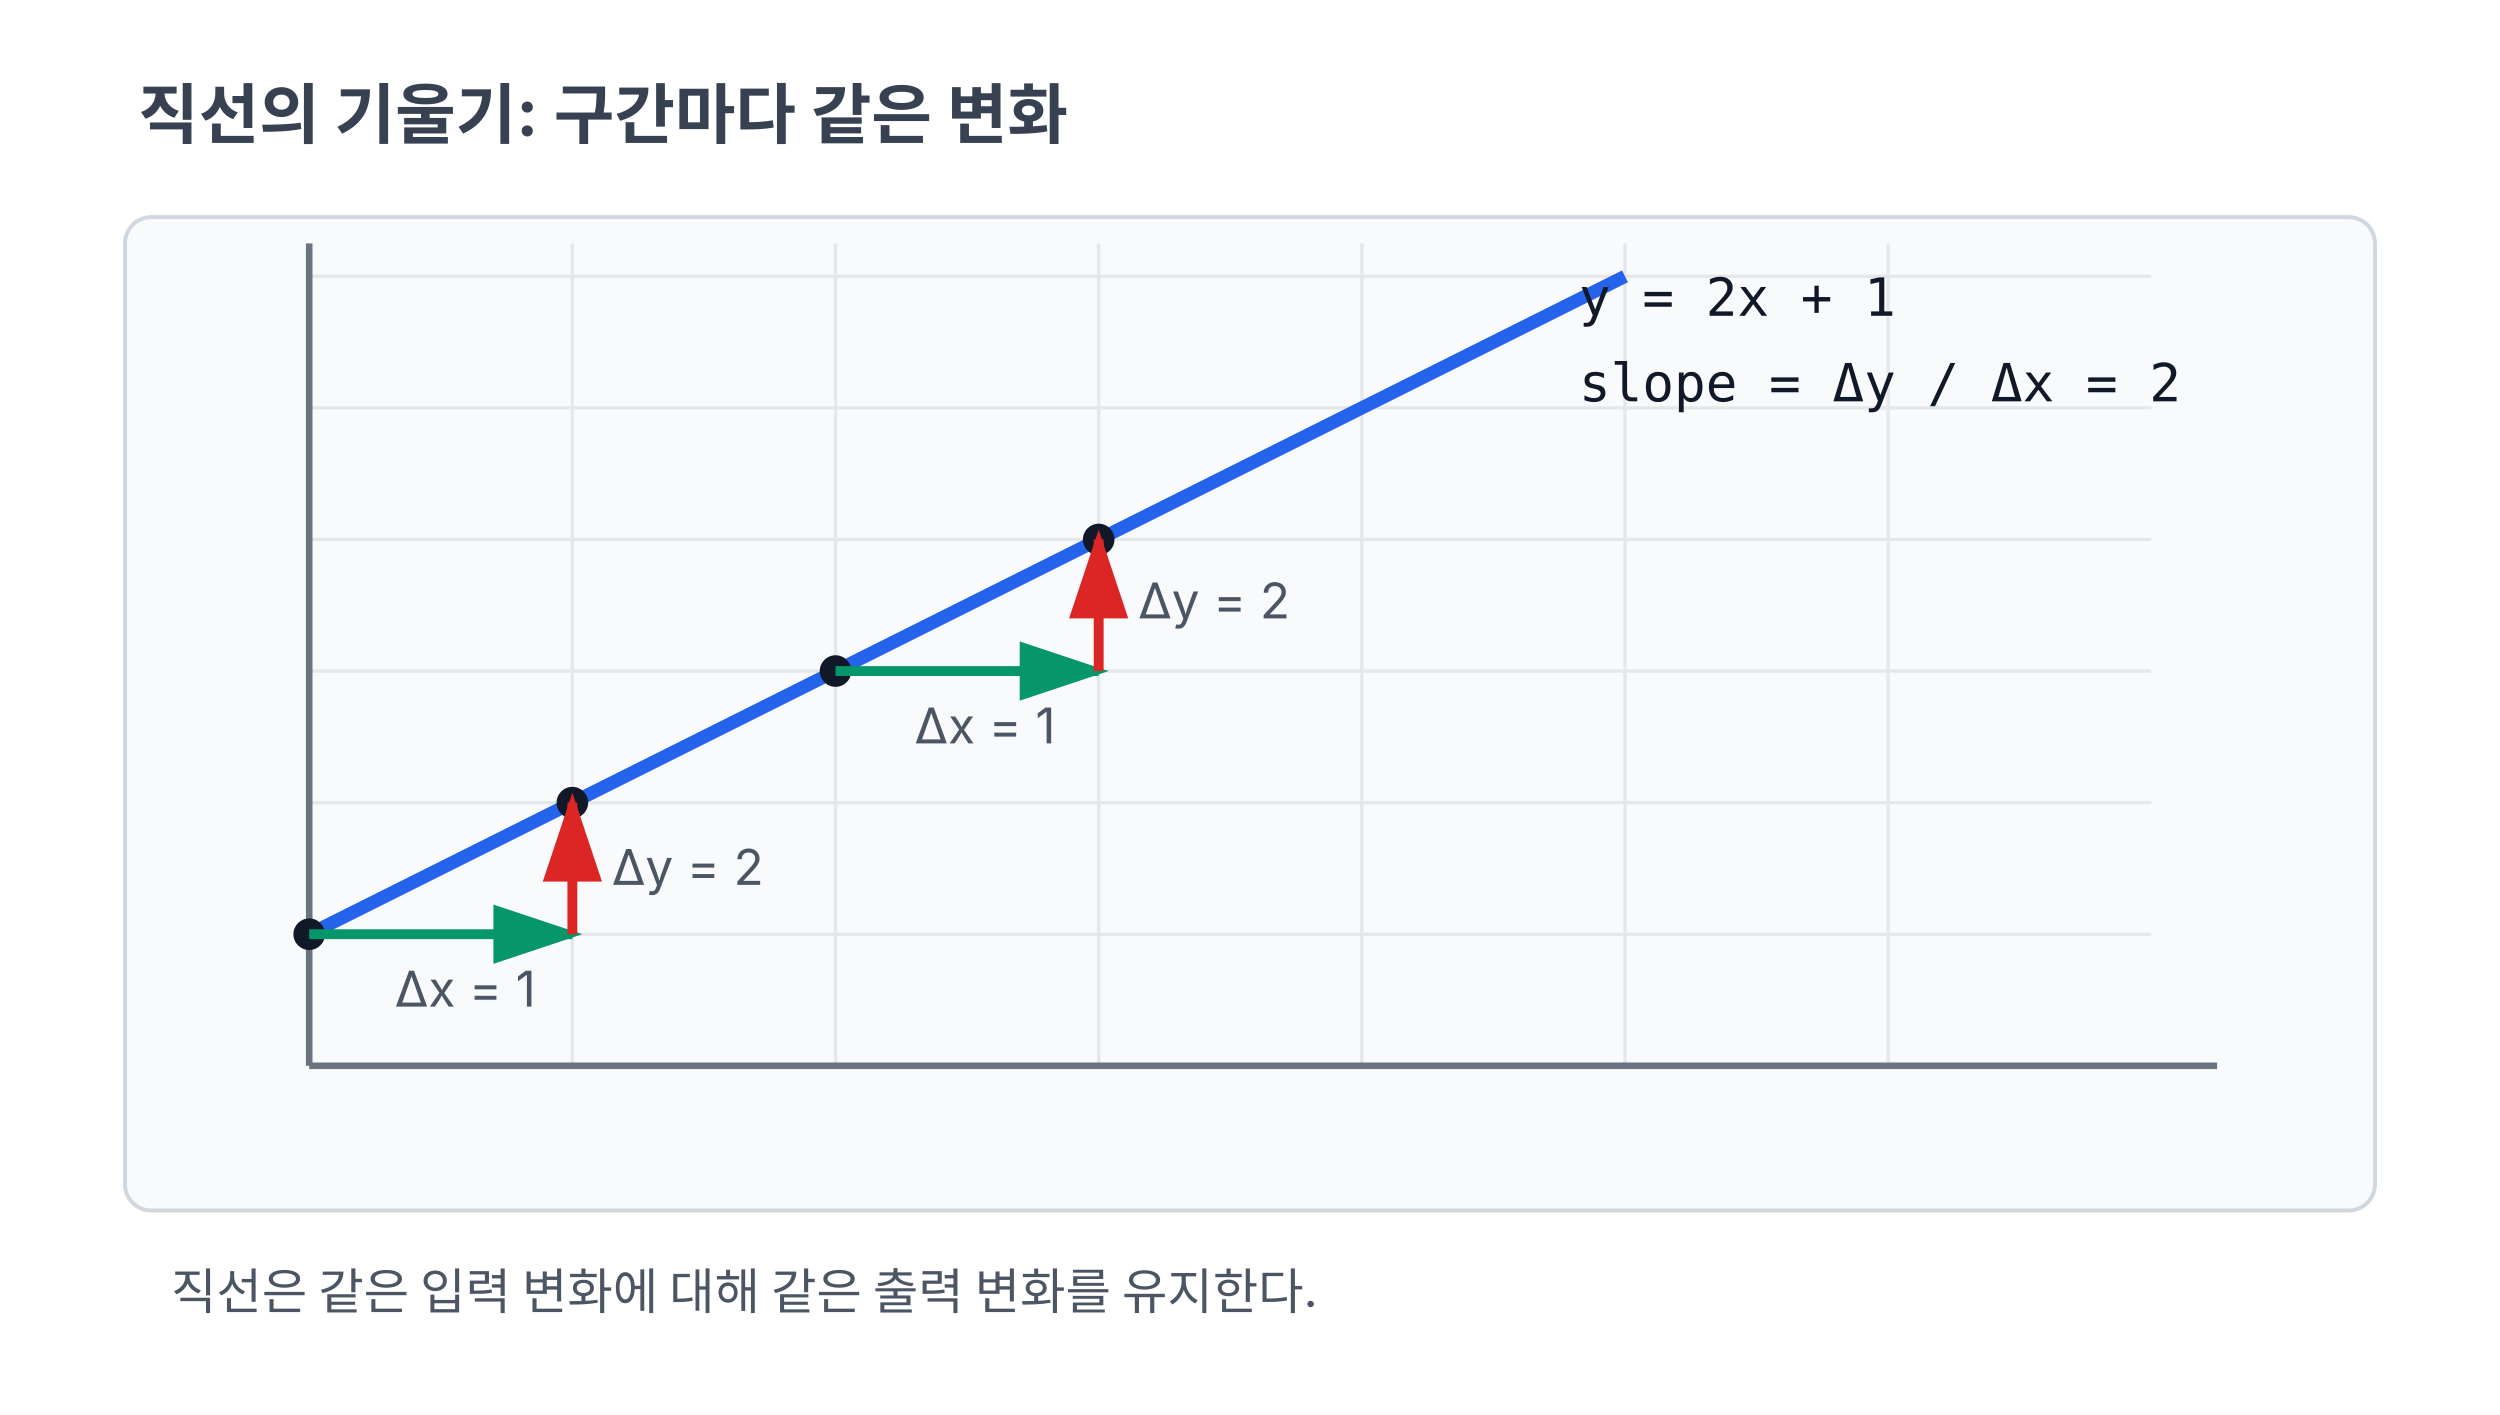
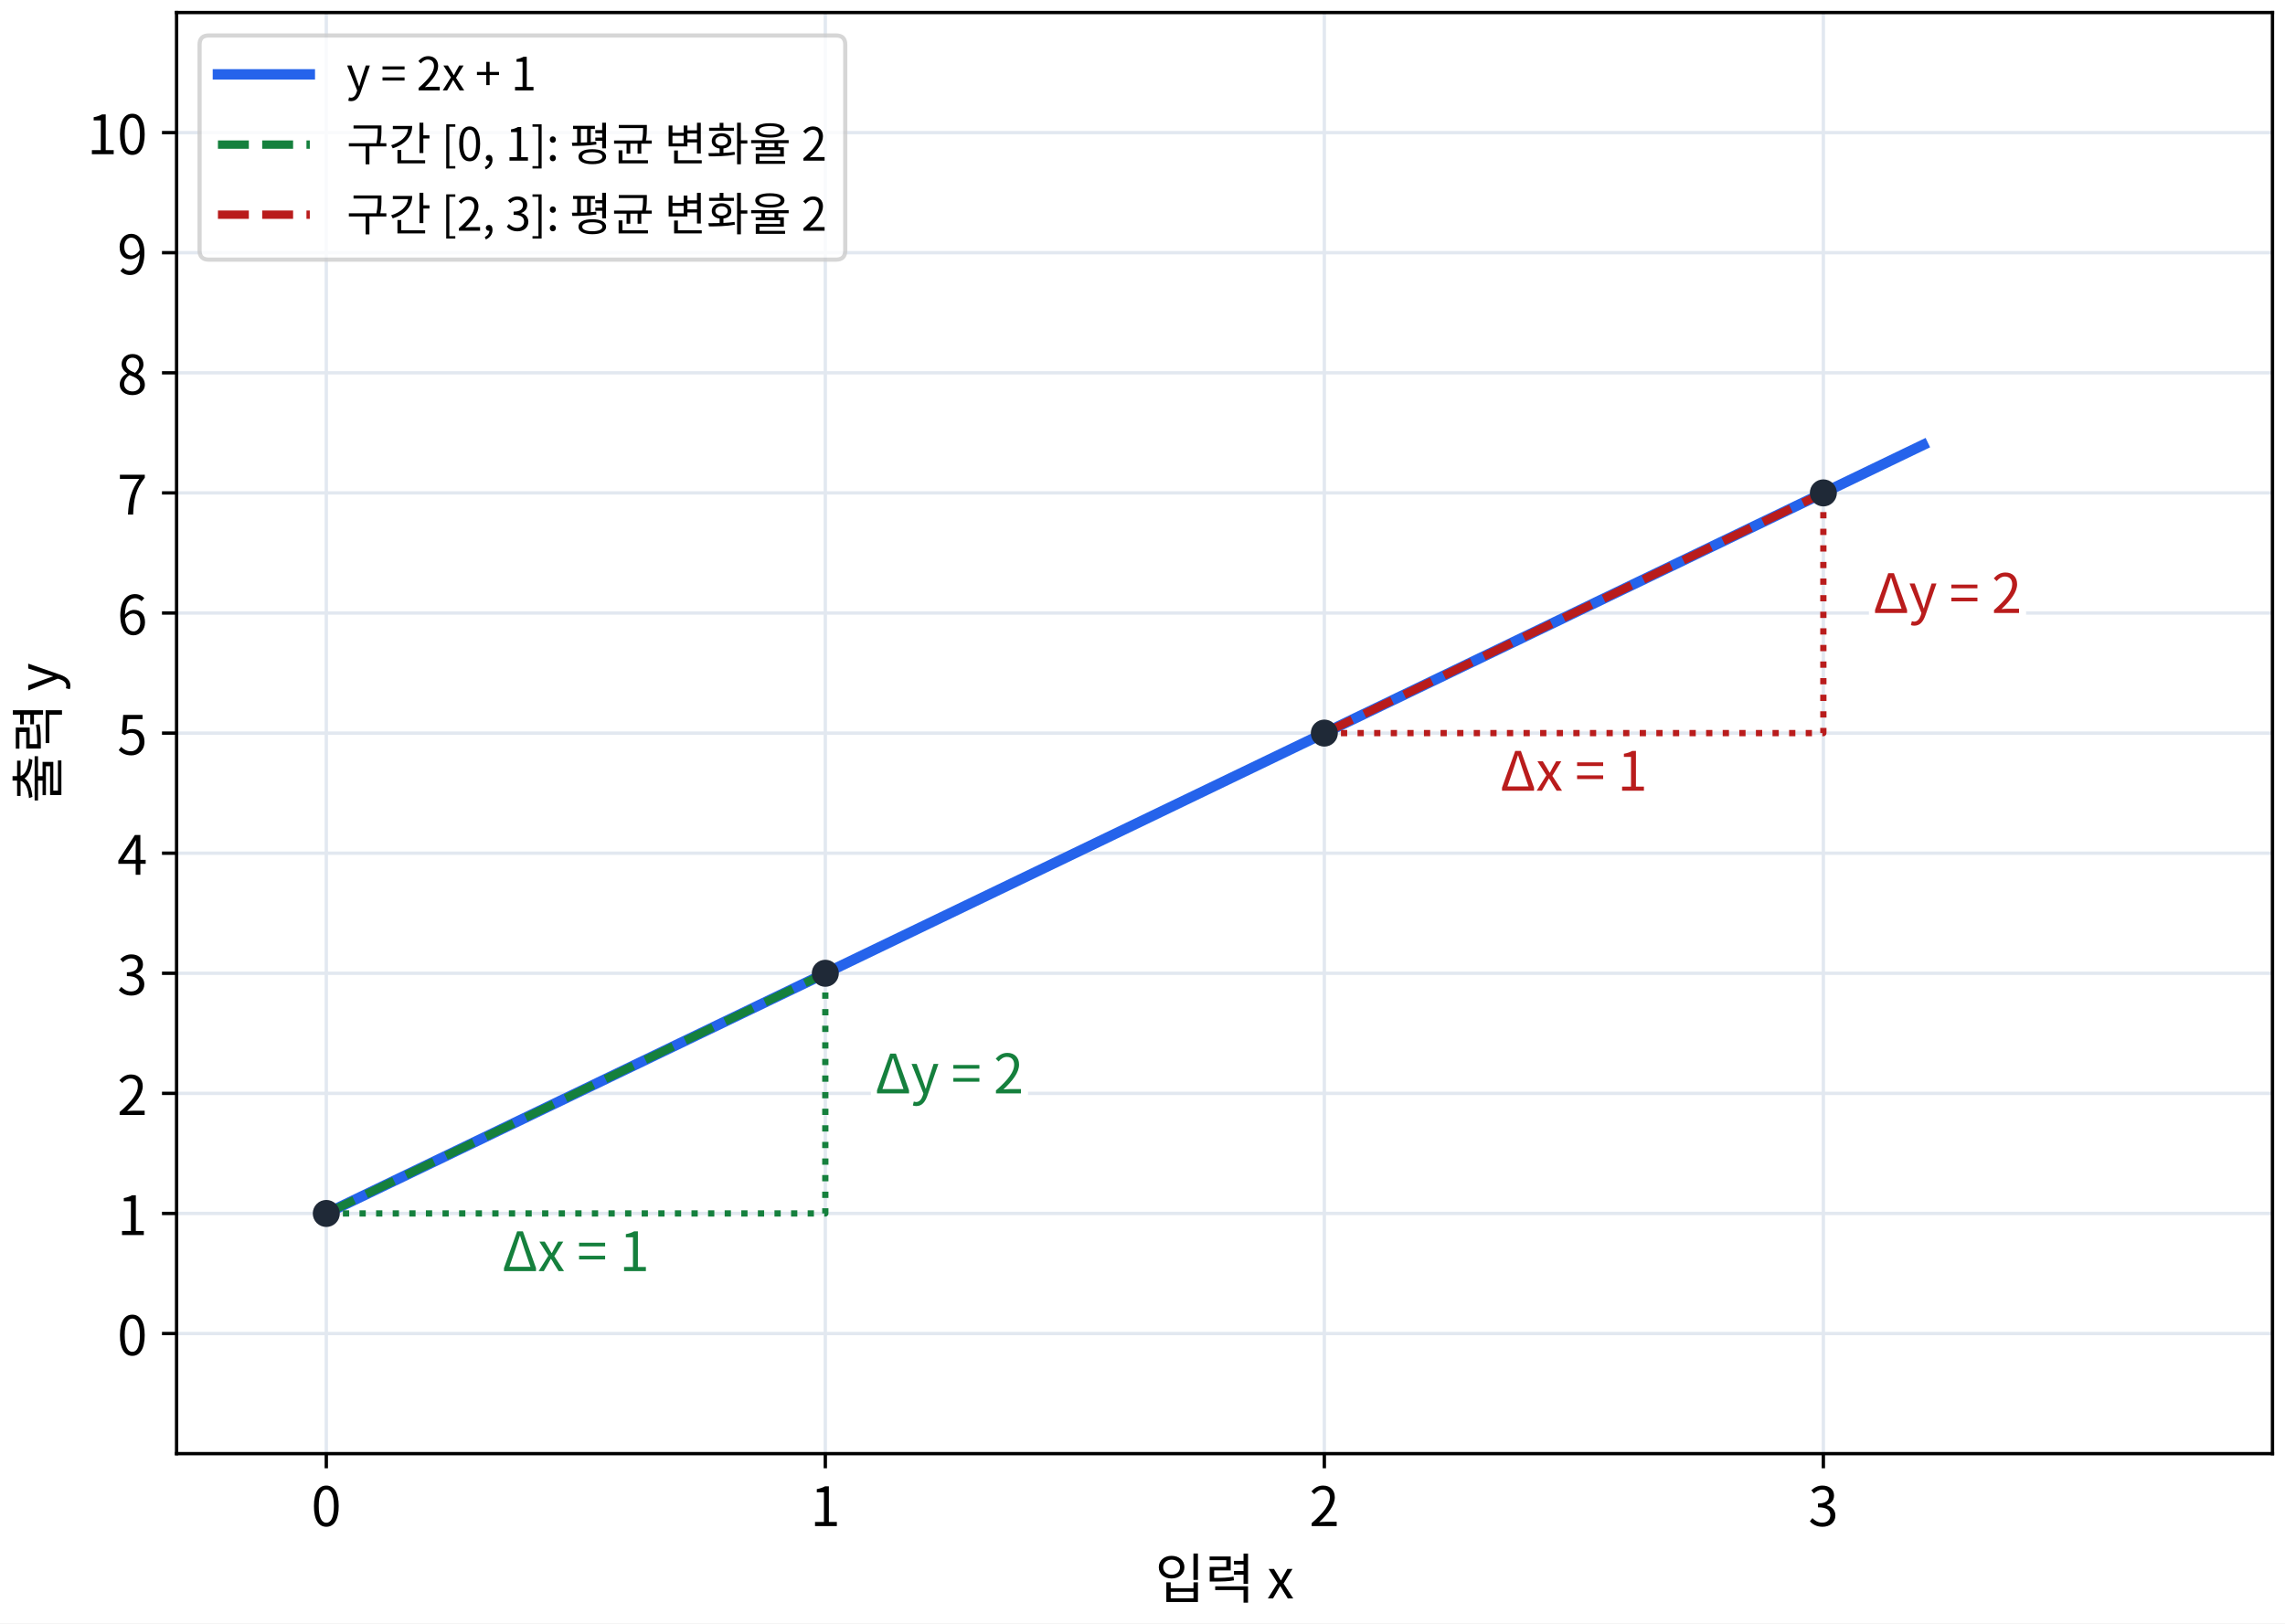
- <svg xmlns="http://www.w3.org/2000/svg" viewBox="0 0 760 430" role="img" aria-labelledby="title desc">
-   <style>
-     .bg { fill: #ffffff; }
-     .panel { fill: #f8fafc; stroke: #d0d7de; stroke-width: 1.2; }
-     .grid { stroke: #e5e7eb; stroke-width: 1; }
-     .axis { stroke: #6b7280; stroke-width: 2; }
-     .line { stroke: #2563eb; stroke-width: 4; fill: none; }
-     .rise { stroke: #dc2626; stroke-width: 3; fill: none; marker-end: url(#arrow-red); }
-     .run { stroke: #059669; stroke-width: 3; fill: none; marker-end: url(#arrow-green); }
-     .point { fill: #111827; }
-     .label { fill: #374151; font-family: -apple-system, BlinkMacSystemFont, "Segoe UI", sans-serif; font-size: 20px; font-weight: 650; }
-     .small { fill: #4b5563; font-family: -apple-system, BlinkMacSystemFont, "Segoe UI", sans-serif; font-size: 15px; }
-     .math { fill: #111827; font-family: ui-monospace, SFMono-Regular, Menlo, Consolas, monospace; font-size: 16px; }
-   </style>
+ <svg xmlns="http://www.w3.org/2000/svg" xmlns:xlink="http://www.w3.org/1999/xlink" width="547.2pt" height="388.8pt" viewBox="0 0 547.2 388.8" version="1.1" role="img" aria-labelledby="title desc">
  <defs>
-     <marker id="arrow-red" markerWidth="10" markerHeight="10" refX="8" refY="3" orient="auto" markerUnits="strokeWidth">
-       <path d="M0,0 L0,6 L9,3 z" fill="#dc2626" />
-     </marker>
-     <marker id="arrow-green" markerWidth="10" markerHeight="10" refX="8" refY="3" orient="auto" markerUnits="strokeWidth">
-       <path d="M0,0 L0,6 L9,3 z" fill="#059669" />
-     </marker>
+     <style type="text/css">*{stroke-linejoin: round; stroke-linecap: butt}</style>
  </defs>
-   <rect class="bg" width="760" height="430" />
-   <text class="label" x="42" y="42">직선의 기울기: 구간마다 같은 변화</text>
-   <rect class="panel" x="38" y="66" width="684" height="302" rx="8" />
-   <g transform="translate(94,324)">
-     <path class="grid" d="M0 -40 H560 M0 -80 H560 M0 -120 H560 M0 -160 H560 M0 -200 H560 M0 -240 H560 M80 0 V-250 M160 0 V-250 M240 0 V-250 M320 0 V-250 M400 0 V-250 M480 0 V-250" />
-     <path class="axis" d="M0 0 H580 M0 0 V-250" />
-     <path class="line" d="M0 -40 L80 -80 L160 -120 L240 -160 L320 -200 L400 -240" />
-     <circle class="point" cx="0" cy="-40" r="4.8" />
-     <circle class="point" cx="80" cy="-80" r="4.8" />
-     <circle class="point" cx="160" cy="-120" r="4.8" />
-     <circle class="point" cx="240" cy="-160" r="4.8" />
-     <path class="run" d="M0 -40 H80" />
-     <path class="rise" d="M80 -40 V-80" />
-     <text class="small" x="26" y="-18">Δx = 1</text>
-     <text class="small" x="92" y="-55">Δy = 2</text>
-     <path class="run" d="M160 -120 H240" />
-     <path class="rise" d="M240 -120 V-160" />
-     <text class="small" x="184" y="-98">Δx = 1</text>
-     <text class="small" x="252" y="-136">Δy = 2</text>
-     <text class="math" x="386" y="-228">y = 2x + 1</text>
-     <text class="math" x="386" y="-202">slope = Δy / Δx = 2</text>
+   <g id="figure_1">
+     <g id="patch_1">
+       <path d="M 0 388.8  L 547.2 388.8  L 547.2 0  L 0 0  z " style="fill: #ffffff" />
+     </g>
+     <g id="axes_1">
+       <g id="patch_2">
+         <path d="M 42.289 348.15  L 544.2 348.15  L 544.2 3  L 42.289 3  z " style="fill: #ffffff" />
+       </g>
+       <g id="matplotlib.axis_1">
+         <g id="xtick_1">
+           <g id="line2d_1">
+             <path d="M 78.14 348.15  L 78.14 3  " clip-path="url(#p35f83e6e9e)" style="fill: none; stroke: #e2e8f0; stroke-width: 0.8; stroke-linecap: square" />
+           </g>
+           <g id="line2d_2">
+             <defs>
+               <path id="m03252a7df6" d="M 0 0  L 0 3.5  " style="stroke: #000000; stroke-width: 0.8" />
+             </defs>
+             <g>
+               <use xlink:href="#m03252a7df6" x="78.14" y="348.15" style="stroke: #000000; stroke-width: 0.8" />
+             </g>
+           </g>
+           <g id="text_1">
+             <g transform="translate(74.5327 365.4969) scale(0.13 -0.13)">
+               <defs>
+                 <path id="NotoSansCJKjp-Regular-30" d="M 1779 -83  C 2669 -83 3238 723 3238 2362  C 3238 3987 2669 4774 1779 4774  C 883 4774 320 3987 320 2362  C 320 723 883 -83 1779 -83  z M 1779 390  C 1248 390 883 986 883 2362  C 883 3731 1248 4314 1779 4314  C 2310 4314 2675 3731 2675 2362  C 2675 986 2310 390 1779 390  z " transform="scale(0.015625)" />
+               </defs>
+               <use xlink:href="#NotoSansCJKjp-Regular-30" />
+             </g>
+           </g>
+         </g>
+         <g id="xtick_2">
+           <g id="line2d_3">
+             <path d="M 197.643 348.15  L 197.643 3  " clip-path="url(#p35f83e6e9e)" style="fill: none; stroke: #e2e8f0; stroke-width: 0.8; stroke-linecap: square" />
+           </g>
+           <g id="line2d_4">
+             <g>
+               <use xlink:href="#m03252a7df6" x="197.643" y="348.15" style="stroke: #000000; stroke-width: 0.8" />
+             </g>
+           </g>
+           <g id="text_2">
+             <g transform="translate(194.0351 365.4969) scale(0.13 -0.13)">
+               <defs>
+                 <path id="NotoSansCJKjp-Regular-31" d="M 563 0  L 3136 0  L 3136 486  L 2195 486  L 2195 4691  L 1747 4691  C 1491 4544 1190 4435 774 4358  L 774 3987  L 1613 3987  L 1613 486  L 563 486  L 563 0  z " transform="scale(0.015625)" />
+               </defs>
+               <use xlink:href="#NotoSansCJKjp-Regular-31" />
+             </g>
+           </g>
+         </g>
+         <g id="xtick_3">
+           <g id="line2d_5">
+             <path d="M 317.145 348.15  L 317.145 3  " clip-path="url(#p35f83e6e9e)" style="fill: none; stroke: #e2e8f0; stroke-width: 0.8; stroke-linecap: square" />
+           </g>
+           <g id="line2d_6">
+             <g>
+               <use xlink:href="#m03252a7df6" x="317.145" y="348.15" style="stroke: #000000; stroke-width: 0.8" />
+             </g>
+           </g>
+           <g id="text_3">
+             <g transform="translate(313.5376 365.4969) scale(0.13 -0.13)">
+               <defs>
+                 <path id="NotoSansCJKjp-Regular-32" d="M 282 0  L 3232 0  L 3232 506  L 1933 506  C 1696 506 1408 480 1165 461  C 2266 1504 3008 2458 3008 3398  C 3008 4230 2477 4774 1638 4774  C 1043 4774 634 4506 256 4090  L 595 3757  C 858 4070 1184 4301 1568 4301  C 2150 4301 2432 3910 2432 3373  C 2432 2566 1754 1632 282 346  L 282 0  z " transform="scale(0.015625)" />
+               </defs>
+               <use xlink:href="#NotoSansCJKjp-Regular-32" />
+             </g>
+           </g>
+         </g>
+         <g id="xtick_4">
+           <g id="line2d_7">
+             <path d="M 436.648 348.15  L 436.648 3  " clip-path="url(#p35f83e6e9e)" style="fill: none; stroke: #e2e8f0; stroke-width: 0.8; stroke-linecap: square" />
+           </g>
+           <g id="line2d_8">
+             <g>
+               <use xlink:href="#m03252a7df6" x="436.648" y="348.15" style="stroke: #000000; stroke-width: 0.8" />
+             </g>
+           </g>
+           <g id="text_4">
+             <g transform="translate(433.0401 365.4969) scale(0.13 -0.13)">
+               <defs>
+                 <path id="NotoSansCJKjp-Regular-33" d="M 1683 -83  C 2522 -83 3194 416 3194 1254  C 3194 1901 2752 2310 2202 2445  L 2202 2477  C 2701 2650 3034 3034 3034 3603  C 3034 4346 2458 4774 1664 4774  C 1126 4774 710 4538 358 4218  L 672 3846  C 941 4115 1267 4301 1645 4301  C 2138 4301 2438 4006 2438 3558  C 2438 3053 2112 2662 1139 2662  L 1139 2214  C 2227 2214 2598 1843 2598 1274  C 2598 736 2208 403 1645 403  C 1114 403 762 659 486 941  L 186 563  C 493 224 954 -83 1683 -83  z " transform="scale(0.015625)" />
+               </defs>
+               <use xlink:href="#NotoSansCJKjp-Regular-33" />
+             </g>
+           </g>
+         </g>
+         <g id="text_5">
+           <g transform="translate(276.5914 382.8219) scale(0.13 -0.13)">
+             <defs>
+               <path id="NotoSansCJKjp-Regular-c785" d="M 4531 5293  L 4531 2182  L 5062 2182  L 5062 5293  L 4531 5293  z M 1338 1894  L 1338 -422  L 5062 -422  L 5062 1894  L 4538 1894  L 4538 1197  L 1856 1197  L 1856 1894  L 1338 1894  z M 1856 774  L 4538 774  L 4538 13  L 1856 13  L 1856 774  z M 1958 5018  C 1088 5018 448 4474 448 3680  C 448 2893 1088 2349 1958 2349  C 2835 2349 3469 2893 3469 3680  C 3469 4474 2835 5018 1958 5018  z M 1958 4570  C 2534 4570 2950 4205 2950 3680  C 2950 3155 2534 2790 1958 2790  C 1382 2790 966 3155 966 3680  C 966 4205 1382 4570 1958 4570  z " transform="scale(0.015625)" />
+               <path id="NotoSansCJKjp-Regular-b825" d="M 1210 1421  L 1210 986  L 4550 986  L 4550 -506  L 5082 -506  L 5082 1421  L 1210 1421  z M 550 4941  L 550 4512  L 2515 4512  L 2515 3712  L 563 3712  L 563 1990  L 973 1990  C 2131 1990 2714 2010 3424 2131  L 3373 2566  C 2707 2445 2150 2419 1088 2419  L 1088 3302  L 3040 3302  L 3040 4941  L 550 4941  z M 3424 3232  L 3424 2797  L 4550 2797  L 4550 1728  L 5082 1728  L 5082 5286  L 4550 5286  L 4550 4429  L 3424 4429  L 3424 4000  L 4550 4000  L 4550 3232  L 3424 3232  z " transform="scale(0.015625)" />
+               <path id="NotoSansCJKjp-Regular-20" transform="scale(0.015625)" />
+               <path id="NotoSansCJKjp-Regular-78" d="M 96 0  L 710 0  L 1178 813  C 1299 1024 1408 1235 1530 1434  L 1562 1434  C 1696 1235 1824 1024 1939 813  L 2451 0  L 3091 0  L 1946 1754  L 3002 3475  L 2394 3475  L 1965 2714  C 1856 2515 1760 2330 1658 2131  L 1626 2131  C 1510 2330 1389 2515 1286 2714  L 819 3475  L 186 3475  L 1242 1811  L 96 0  z " transform="scale(0.015625)" />
+             </defs>
+             <use xlink:href="#NotoSansCJKjp-Regular-c785" />
+             <use xlink:href="#NotoSansCJKjp-Regular-b825" x="92" />
+             <use xlink:href="#NotoSansCJKjp-Regular-20" x="184" />
+             <use xlink:href="#NotoSansCJKjp-Regular-78" x="206.4" />
+           </g>
+         </g>
+       </g>
+       <g id="matplotlib.axis_2">
+         <g id="ytick_1">
+           <g id="line2d_9">
+             <path d="M 42.289 319.387  L 544.2 319.387  " clip-path="url(#p35f83e6e9e)" style="fill: none; stroke: #e2e8f0; stroke-width: 0.8; stroke-linecap: square" />
+           </g>
+           <g id="line2d_10">
+             <defs>
+               <path id="m113828f34a" d="M 0 0  L -3.5 0  " style="stroke: #000000; stroke-width: 0.8" />
+             </defs>
+             <g>
+               <use xlink:href="#m113828f34a" x="42.289" y="319.387" style="stroke: #000000; stroke-width: 0.8" />
+             </g>
+           </g>
+           <g id="text_6">
+             <g transform="translate(28.07446 324.5609) scale(0.13 -0.13)">
+               <use xlink:href="#NotoSansCJKjp-Regular-30" />
+             </g>
+           </g>
+         </g>
+         <g id="ytick_2">
+           <g id="line2d_11">
+             <path d="M 42.289 290.625  L 544.2 290.625  " clip-path="url(#p35f83e6e9e)" style="fill: none; stroke: #e2e8f0; stroke-width: 0.8; stroke-linecap: square" />
+           </g>
+           <g id="line2d_12">
+             <g>
+               <use xlink:href="#m113828f34a" x="42.289" y="290.625" style="stroke: #000000; stroke-width: 0.8" />
+             </g>
+           </g>
+           <g id="text_7">
+             <g transform="translate(28.07446 295.7984) scale(0.13 -0.13)">
+               <use xlink:href="#NotoSansCJKjp-Regular-31" />
+             </g>
+           </g>
+         </g>
+         <g id="ytick_3">
+           <g id="line2d_13">
+             <path d="M 42.289 261.862  L 544.2 261.862  " clip-path="url(#p35f83e6e9e)" style="fill: none; stroke: #e2e8f0; stroke-width: 0.8; stroke-linecap: square" />
+           </g>
+           <g id="line2d_14">
+             <g>
+               <use xlink:href="#m113828f34a" x="42.289" y="261.862" style="stroke: #000000; stroke-width: 0.8" />
+             </g>
+           </g>
+           <g id="text_8">
+             <g transform="translate(28.07446 267.036) scale(0.13 -0.13)">
+               <use xlink:href="#NotoSansCJKjp-Regular-32" />
+             </g>
+           </g>
+         </g>
+         <g id="ytick_4">
+           <g id="line2d_15">
+             <path d="M 42.289 233.1  L 544.2 233.1  " clip-path="url(#p35f83e6e9e)" style="fill: none; stroke: #e2e8f0; stroke-width: 0.8; stroke-linecap: square" />
+           </g>
+           <g id="line2d_16">
+             <g>
+               <use xlink:href="#m113828f34a" x="42.289" y="233.1" style="stroke: #000000; stroke-width: 0.8" />
+             </g>
+           </g>
+           <g id="text_9">
+             <g transform="translate(28.07446 238.2735) scale(0.13 -0.13)">
+               <use xlink:href="#NotoSansCJKjp-Regular-33" />
+             </g>
+           </g>
+         </g>
+         <g id="ytick_5">
+           <g id="line2d_17">
+             <path d="M 42.289 204.337  L 544.2 204.337  " clip-path="url(#p35f83e6e9e)" style="fill: none; stroke: #e2e8f0; stroke-width: 0.8; stroke-linecap: square" />
+           </g>
+           <g id="line2d_18">
+             <g>
+               <use xlink:href="#m113828f34a" x="42.289" y="204.337" style="stroke: #000000; stroke-width: 0.8" />
+             </g>
+           </g>
+           <g id="text_10">
+             <g transform="translate(28.07446 209.5111) scale(0.13 -0.13)">
+               <defs>
+                 <path id="NotoSansCJKjp-Regular-34" d="M 2176 0  L 2726 0  L 2726 1293  L 3354 1293  L 3354 1760  L 2726 1760  L 2726 4691  L 2080 4691  L 128 1677  L 128 1293  L 2176 1293  L 2176 0  z M 2176 1760  L 736 1760  L 1805 3360  C 1939 3590 2067 3827 2182 4051  L 2208 4051  C 2195 3814 2176 3430 2176 3200  L 2176 1760  z " transform="scale(0.015625)" />
+               </defs>
+               <use xlink:href="#NotoSansCJKjp-Regular-34" />
+             </g>
+           </g>
+         </g>
+         <g id="ytick_6">
+           <g id="line2d_19">
+             <path d="M 42.289 175.575  L 544.2 175.575  " clip-path="url(#p35f83e6e9e)" style="fill: none; stroke: #e2e8f0; stroke-width: 0.8; stroke-linecap: square" />
+           </g>
+           <g id="line2d_20">
+             <g>
+               <use xlink:href="#m113828f34a" x="42.289" y="175.575" style="stroke: #000000; stroke-width: 0.8" />
+             </g>
+           </g>
+           <g id="text_11">
+             <g transform="translate(28.07446 180.7486) scale(0.13 -0.13)">
+               <defs>
+                 <path id="NotoSansCJKjp-Regular-35" d="M 1677 -83  C 2464 -83 3213 499 3213 1523  C 3213 2560 2573 3021 1798 3021  C 1517 3021 1306 2950 1094 2835  L 1216 4192  L 2982 4192  L 2982 4691  L 704 4691  L 550 2502  L 864 2304  C 1133 2483 1331 2579 1645 2579  C 2234 2579 2618 2182 2618 1510  C 2618 826 2176 403 1619 403  C 1075 403 730 653 467 922  L 173 538  C 493 224 941 -83 1677 -83  z " transform="scale(0.015625)" />
+               </defs>
+               <use xlink:href="#NotoSansCJKjp-Regular-35" />
+             </g>
+           </g>
+         </g>
+         <g id="ytick_7">
+           <g id="line2d_21">
+             <path d="M 42.289 146.813  L 544.2 146.813  " clip-path="url(#p35f83e6e9e)" style="fill: none; stroke: #e2e8f0; stroke-width: 0.8; stroke-linecap: square" />
+           </g>
+           <g id="line2d_22">
+             <g>
+               <use xlink:href="#m113828f34a" x="42.289" y="146.813" style="stroke: #000000; stroke-width: 0.8" />
+             </g>
+           </g>
+           <g id="text_12">
+             <g transform="translate(28.07446 151.9861) scale(0.13 -0.13)">
+               <defs>
+                 <path id="NotoSansCJKjp-Regular-36" d="M 1926 -83  C 2656 -83 3277 531 3277 1440  C 3277 2426 2765 2912 1971 2912  C 1606 2912 1197 2701 909 2349  C 934 3802 1466 4294 2118 4294  C 2400 4294 2682 4154 2861 3936  L 3194 4294  C 2931 4576 2579 4774 2093 4774  C 1184 4774 358 4077 358 2240  C 358 691 1030 -83 1926 -83  z M 922 1882  C 1229 2317 1587 2477 1875 2477  C 2445 2477 2720 2074 2720 1440  C 2720 800 2374 378 1926 378  C 1338 378 986 909 922 1882  z " transform="scale(0.015625)" />
+               </defs>
+               <use xlink:href="#NotoSansCJKjp-Regular-36" />
+             </g>
+           </g>
+         </g>
+         <g id="ytick_8">
+           <g id="line2d_23">
+             <path d="M 42.289 118.05  L 544.2 118.05  " clip-path="url(#p35f83e6e9e)" style="fill: none; stroke: #e2e8f0; stroke-width: 0.8; stroke-linecap: square" />
+           </g>
+           <g id="line2d_24">
+             <g>
+               <use xlink:href="#m113828f34a" x="42.289" y="118.05" style="stroke: #000000; stroke-width: 0.8" />
+             </g>
+           </g>
+           <g id="text_13">
+             <g transform="translate(28.07446 123.2237) scale(0.13 -0.13)">
+               <defs>
+                 <path id="NotoSansCJKjp-Regular-37" d="M 1267 0  L 1875 0  C 1952 1837 2150 2931 3251 4339  L 3251 4691  L 314 4691  L 314 4192  L 2592 4192  C 1670 2912 1350 1779 1267 0  z " transform="scale(0.015625)" />
+               </defs>
+               <use xlink:href="#NotoSansCJKjp-Regular-37" />
+             </g>
+           </g>
+         </g>
+         <g id="ytick_9">
+           <g id="line2d_25">
+             <path d="M 42.289 89.288  L 544.2 89.288  " clip-path="url(#p35f83e6e9e)" style="fill: none; stroke: #e2e8f0; stroke-width: 0.8; stroke-linecap: square" />
+           </g>
+           <g id="line2d_26">
+             <g>
+               <use xlink:href="#m113828f34a" x="42.289" y="89.288" style="stroke: #000000; stroke-width: 0.8" />
+             </g>
+           </g>
+           <g id="text_14">
+             <g transform="translate(28.07446 94.46121) scale(0.13 -0.13)">
+               <defs>
+                 <path id="NotoSansCJKjp-Regular-38" d="M 1792 -83  C 2669 -83 3258 448 3258 1126  C 3258 1773 2880 2125 2470 2362  L 2470 2394  C 2746 2611 3091 3034 3091 3526  C 3091 4250 2605 4762 1805 4762  C 1075 4762 518 4282 518 3571  C 518 3078 813 2726 1152 2490  L 1152 2464  C 723 2234 294 1792 294 1165  C 294 442 922 -83 1792 -83  z M 2112 2547  C 1555 2765 1050 3014 1050 3571  C 1050 4026 1363 4326 1798 4326  C 2298 4326 2592 3962 2592 3494  C 2592 3149 2426 2829 2112 2547  z M 1798 352  C 1235 352 813 717 813 1216  C 813 1664 1082 2035 1459 2278  C 2125 2010 2701 1779 2701 1146  C 2701 678 2342 352 1798 352  z " transform="scale(0.015625)" />
+               </defs>
+               <use xlink:href="#NotoSansCJKjp-Regular-38" />
+             </g>
+           </g>
+         </g>
+         <g id="ytick_10">
+           <g id="line2d_27">
+             <path d="M 42.289 60.525  L 544.2 60.525  " clip-path="url(#p35f83e6e9e)" style="fill: none; stroke: #e2e8f0; stroke-width: 0.8; stroke-linecap: square" />
+           </g>
+           <g id="line2d_28">
+             <g>
+               <use xlink:href="#m113828f34a" x="42.289" y="60.525" style="stroke: #000000; stroke-width: 0.8" />
+             </g>
+           </g>
+           <g id="text_15">
+             <g transform="translate(28.07446 65.69875) scale(0.13 -0.13)">
+               <defs>
+                 <path id="NotoSansCJKjp-Regular-39" d="M 1504 -83  C 2381 -83 3206 646 3206 2547  C 3206 4038 2528 4774 1626 4774  C 896 4774 282 4166 282 3251  C 282 2285 794 1779 1574 1779  C 1965 1779 2368 2003 2656 2349  C 2611 896 2086 403 1485 403  C 1178 403 896 538 691 762  L 371 397  C 634 122 992 -83 1504 -83  z M 2650 2842  C 2336 2394 1984 2214 1670 2214  C 1114 2214 832 2624 832 3251  C 832 3898 1178 4320 1632 4320  C 2227 4320 2586 3808 2650 2842  z " transform="scale(0.015625)" />
+               </defs>
+               <use xlink:href="#NotoSansCJKjp-Regular-39" />
+             </g>
+           </g>
+         </g>
+         <g id="ytick_11">
+           <g id="line2d_29">
+             <path d="M 42.289 31.763  L 544.2 31.763  " clip-path="url(#p35f83e6e9e)" style="fill: none; stroke: #e2e8f0; stroke-width: 0.8; stroke-linecap: square" />
+           </g>
+           <g id="line2d_30">
+             <g>
+               <use xlink:href="#m113828f34a" x="42.289" y="31.763" style="stroke: #000000; stroke-width: 0.8" />
+             </g>
+           </g>
+           <g id="text_16">
+             <g transform="translate(20.85946 36.93629) scale(0.13 -0.13)">
+               <use xlink:href="#NotoSansCJKjp-Regular-31" />
+               <use xlink:href="#NotoSansCJKjp-Regular-30" x="55.5" />
+             </g>
+           </g>
+         </g>
+         <g id="text_17">
+           <g transform="translate(13.81665 192.3775) rotate(-90) scale(0.13 -0.13)">
+             <defs>
+               <path id="NotoSansCJKjp-Regular-cd9c" d="M 966 -26  L 966 -435  L 5050 -435  L 5050 -26  L 1485 -26  L 1485 518  L 4877 518  L 4877 1786  L 3194 1786  L 3194 2317  L 5542 2317  L 5542 2720  L 326 2720  L 326 2317  L 2669 2317  L 2669 1786  L 954 1786  L 954 1389  L 4358 1389  L 4358 896  L 966 896  L 966 -26  z M 858 4787  L 858 4378  L 2630 4378  C 2534 3814 1670 3450 602 3386  L 755 2982  C 1728 3059 2579 3360 2931 3904  C 3290 3360 4141 3059 5107 2982  L 5267 3386  C 4198 3450 3328 3814 3232 4378  L 5018 4378  L 5018 4787  L 3194 4787  L 3194 5325  L 2669 5325  L 2669 4787  L 858 4787  z " transform="scale(0.015625)" />
+               <path id="NotoSansCJKjp-Regular-79" d="M 646 -1498  C 1338 -1498 1702 -973 1946 -294  L 3251 3475  L 2682 3475  L 2054 1549  C 1965 1235 1862 883 1773 563  L 1741 563  C 1619 890 1504 1242 1395 1549  L 691 3475  L 83 3475  L 1478 -6  L 1402 -269  C 1254 -698 1011 -1018 621 -1018  C 525 -1018 422 -986 352 -960  L 237 -1427  C 346 -1472 486 -1498 646 -1498  z " transform="scale(0.015625)" />
+             </defs>
+             <use xlink:href="#NotoSansCJKjp-Regular-cd9c" />
+             <use xlink:href="#NotoSansCJKjp-Regular-b825" x="92" />
+             <use xlink:href="#NotoSansCJKjp-Regular-20" x="184" />
+             <use xlink:href="#NotoSansCJKjp-Regular-79" x="206.4" />
+           </g>
+         </g>
+       </g>
+       <g id="line2d_31">
+         <path d="M 78.14 290.625  L 460.548 106.545  L 460.548 106.545  " clip-path="url(#p35f83e6e9e)" style="fill: none; stroke: #2563eb; stroke-width: 2.5; stroke-linecap: square" />
+       </g>
+       <g id="line2d_32">
+         <path d="M 78.14 290.625  L 197.643 233.1  " clip-path="url(#p35f83e6e9e)" style="fill: none; stroke-dasharray: 7.4,3.2; stroke-dashoffset: 0; stroke: #15803d; stroke-width: 2" />
+       </g>
+       <g id="line2d_33">
+         <path d="M 78.14 290.625  L 197.643 290.625  L 197.643 233.1  " clip-path="url(#p35f83e6e9e)" style="fill: none; stroke-dasharray: 1.5,2.475; stroke-dashoffset: 0; stroke: #15803d; stroke-width: 1.5" />
+       </g>
+       <g id="line2d_34">
+         <path d="M 317.145 175.575  L 436.648 118.05  " clip-path="url(#p35f83e6e9e)" style="fill: none; stroke-dasharray: 7.4,3.2; stroke-dashoffset: 0; stroke: #b91c1c; stroke-width: 2" />
+       </g>
+       <g id="line2d_35">
+         <path d="M 317.145 175.575  L 436.648 175.575  L 436.648 118.05  " clip-path="url(#p35f83e6e9e)" style="fill: none; stroke-dasharray: 1.5,2.475; stroke-dashoffset: 0; stroke: #b91c1c; stroke-width: 1.5" />
+       </g>
+       <g id="patch_3">
+         <path d="M 42.289 348.15  L 42.289 3  " style="fill: none; stroke: #000000; stroke-width: 0.8; stroke-linejoin: miter; stroke-linecap: square" />
+       </g>
+       <g id="patch_4">
+         <path d="M 544.2 348.15  L 544.2 3  " style="fill: none; stroke: #000000; stroke-width: 0.8; stroke-linejoin: miter; stroke-linecap: square" />
+       </g>
+       <g id="patch_5">
+         <path d="M 42.289 348.15  L 544.2 348.15  " style="fill: none; stroke: #000000; stroke-width: 0.8; stroke-linejoin: miter; stroke-linecap: square" />
+       </g>
+       <g id="patch_6">
+         <path d="M 42.289 3  L 544.2 3  " style="fill: none; stroke: #000000; stroke-width: 0.8; stroke-linejoin: miter; stroke-linecap: square" />
+       </g>
+       <g id="text_18">
+         <g style="fill: #15803d" transform="translate(120.2632 304.4308) scale(0.13 -0.13)">
+           <defs>
+             <path id="NotoSansCJKjp-Regular-394" d="M 211 0  L 3987 0  L 3987 358  L 2438 4691  L 1766 4691  L 211 358  L 211 0  z M 851 506  L 1587 2650  L 2080 4160  L 2112 4160  L 2598 2650  L 3334 506  L 851 506  z " transform="scale(0.015625)" />
+             <path id="NotoSansCJKjp-Regular-3d" d="M 243 2912  L 3315 2912  L 3315 3347  L 243 3347  L 243 2912  z M 243 1376  L 3315 1376  L 3315 1811  L 243 1811  L 243 1376  z " transform="scale(0.015625)" />
+           </defs>
+           <use xlink:href="#NotoSansCJKjp-Regular-394" />
+           <use xlink:href="#NotoSansCJKjp-Regular-78" x="65.6" />
+           <use xlink:href="#NotoSansCJKjp-Regular-20" x="115.4" />
+           <use xlink:href="#NotoSansCJKjp-Regular-3d" x="137.8" />
+           <use xlink:href="#NotoSansCJKjp-Regular-20" x="193.3" />
+           <use xlink:href="#NotoSansCJKjp-Regular-31" x="215.7" />
+         </g>
+       </g>
+       <g id="text_19">
+         <g id="patch_7">
+           <path d="M 208.553 265.945  L 246.188 265.945  L 246.188 250.54  L 208.553 250.54  z " style="fill: #ffffff" />
+         </g>
+         <g style="fill: #15803d" transform="translate(209.5929 261.8624) scale(0.13 -0.13)">
+           <use xlink:href="#NotoSansCJKjp-Regular-394" />
+           <use xlink:href="#NotoSansCJKjp-Regular-79" x="65.6" />
+           <use xlink:href="#NotoSansCJKjp-Regular-20" x="117.7" />
+           <use xlink:href="#NotoSansCJKjp-Regular-3d" x="140.1" />
+           <use xlink:href="#NotoSansCJKjp-Regular-20" x="195.6" />
+           <use xlink:href="#NotoSansCJKjp-Regular-32" x="218" />
+         </g>
+       </g>
+       <g id="text_20">
+         <g style="fill: #b91c1c" transform="translate(359.2681 189.381) scale(0.13 -0.13)">
+           <use xlink:href="#NotoSansCJKjp-Regular-394" />
+           <use xlink:href="#NotoSansCJKjp-Regular-78" x="65.6" />
+           <use xlink:href="#NotoSansCJKjp-Regular-20" x="115.4" />
+           <use xlink:href="#NotoSansCJKjp-Regular-3d" x="137.8" />
+           <use xlink:href="#NotoSansCJKjp-Regular-20" x="193.3" />
+           <use xlink:href="#NotoSansCJKjp-Regular-31" x="215.7" />
+         </g>
+       </g>
+       <g id="text_21">
+         <g id="patch_8">
+           <path d="M 447.558 150.895  L 485.193 150.895  L 485.193 135.49  L 447.558 135.49  z " style="fill: #ffffff" />
+         </g>
+         <g style="fill: #b91c1c" transform="translate(448.5978 146.8125) scale(0.13 -0.13)">
+           <use xlink:href="#NotoSansCJKjp-Regular-394" />
+           <use xlink:href="#NotoSansCJKjp-Regular-79" x="65.6" />
+           <use xlink:href="#NotoSansCJKjp-Regular-20" x="117.7" />
+           <use xlink:href="#NotoSansCJKjp-Regular-3d" x="140.1" />
+           <use xlink:href="#NotoSansCJKjp-Regular-20" x="195.6" />
+           <use xlink:href="#NotoSansCJKjp-Regular-32" x="218" />
+         </g>
+       </g>
+       <g id="PathCollection_1">
+         <defs>
+           <path id="m6339ad660c" d="M 0 2.739  C 0.726 2.739 1.423 2.45 1.936 1.936  C 2.45 1.423 2.739 0.726 2.739 0  C 2.739 -0.726 2.45 -1.423 1.936 -1.936  C 1.423 -2.45 0.726 -2.739 0 -2.739  C -0.726 -2.739 -1.423 -2.45 -1.936 -1.936  C -2.45 -1.423 -2.739 -0.726 -2.739 0  C -2.739 0.726 -2.45 1.423 -1.936 1.936  C -1.423 2.45 -0.726 2.739 0 2.739  z " style="stroke: #1f2937" />
+         </defs>
+         <g clip-path="url(#p35f83e6e9e)">
+           <use xlink:href="#m6339ad660c" x="78.14" y="290.625" style="fill: #1f2937; stroke: #1f2937" />
+         </g>
+       </g>
+       <g id="PathCollection_2">
+         <g clip-path="url(#p35f83e6e9e)">
+           <use xlink:href="#m6339ad660c" x="197.643" y="233.1" style="fill: #1f2937; stroke: #1f2937" />
+         </g>
+       </g>
+       <g id="PathCollection_3">
+         <g clip-path="url(#p35f83e6e9e)">
+           <use xlink:href="#m6339ad660c" x="317.145" y="175.575" style="fill: #1f2937; stroke: #1f2937" />
+         </g>
+       </g>
+       <g id="PathCollection_4">
+         <g clip-path="url(#p35f83e6e9e)">
+           <use xlink:href="#m6339ad660c" x="436.648" y="118.05" style="fill: #1f2937; stroke: #1f2937" />
+         </g>
+       </g>
+       <g id="legend_1">
+         <g id="patch_9">
+           <path d="M 49.989 62.18  L 200.219 62.18  Q 202.419 62.18 202.419 59.98  L 202.419 10.7  Q 202.419 8.5 200.219 8.5  L 49.989 8.5  Q 47.789 8.5 47.789 10.7  L 47.789 59.98  Q 47.789 62.18 49.989 62.18  z " style="fill: #ffffff; opacity: 0.8; stroke: #cccccc; stroke-linejoin: miter" />
+         </g>
+         <g id="line2d_36">
+           <path d="M 52.189 17.806  L 63.189 17.806  L 74.189 17.806  " style="fill: none; stroke: #2563eb; stroke-width: 2.5; stroke-linecap: square" />
+         </g>
+         <g id="text_22">
+           <g transform="translate(82.98946 21.65555) scale(0.11 -0.11)">
+             <defs>
+               <path id="NotoSansCJKjp-Regular-2b" d="M 1542 742  L 2010 742  L 2010 2144  L 3315 2144  L 3315 2579  L 2010 2579  L 2010 3981  L 1542 3981  L 1542 2579  L 243 2579  L 243 2144  L 1542 2144  L 1542 742  z " transform="scale(0.015625)" />
+             </defs>
+             <use xlink:href="#NotoSansCJKjp-Regular-79" />
+             <use xlink:href="#NotoSansCJKjp-Regular-20" x="52.1" />
+             <use xlink:href="#NotoSansCJKjp-Regular-3d" x="74.5" />
+             <use xlink:href="#NotoSansCJKjp-Regular-20" x="130" />
+             <use xlink:href="#NotoSansCJKjp-Regular-32" x="152.4" />
+             <use xlink:href="#NotoSansCJKjp-Regular-78" x="207.9" />
+             <use xlink:href="#NotoSansCJKjp-Regular-20" x="257.7" />
+             <use xlink:href="#NotoSansCJKjp-Regular-2b" x="280.1" />
+             <use xlink:href="#NotoSansCJKjp-Regular-20" x="335.6" />
+             <use xlink:href="#NotoSansCJKjp-Regular-31" x="358" />
+           </g>
+         </g>
+         <g id="line2d_37">
+           <path d="M 52.189 34.636  L 63.189 34.636  L 74.189 34.636  " style="fill: none; stroke-dasharray: 7.4,3.2; stroke-dashoffset: 0; stroke: #15803d; stroke-width: 2" />
+         </g>
+         <g id="text_23">
+           <g transform="translate(82.98946 38.48555) scale(0.11 -0.11)">
+             <defs>
+               <path id="NotoSansCJKjp-Regular-ad6c" d="M 320 2432  L 320 1990  L 2656 1990  L 2656 -506  L 3187 -506  L 3187 1990  L 5549 1990  L 5549 2432  L 4704 2432  C 4864 3264 4864 3866 4864 4410  L 4864 4915  L 973 4915  L 973 4486  L 4339 4486  L 4339 4410  C 4339 3872 4339 3258 4160 2432  L 320 2432  z " transform="scale(0.015625)" />
+               <path id="NotoSansCJKjp-Regular-ac04" d="M 4275 5293  L 4275 1062  L 4813 1062  L 4813 3091  L 5664 3091  L 5664 3539  L 4813 3539  L 4813 5293  L 4275 5293  z M 563 4845  L 563 4403  L 2682 4403  C 2579 3392 1696 2579 326 2150  L 550 1722  C 2214 2246 3258 3347 3258 4845  L 563 4845  z M 1203 1491  L 1203 -371  L 5062 -371  L 5062 64  L 1734 64  L 1734 1491  L 1203 1491  z " transform="scale(0.015625)" />
+               <path id="NotoSansCJKjp-Regular-5b" d="M 678 -1088  L 1946 -1088  L 1946 -755  L 1114 -755  L 1114 4730  L 1946 4730  L 1946 5069  L 678 5069  L 678 -1088  z " transform="scale(0.015625)" />
+               <path id="NotoSansCJKjp-Regular-2c" d="M 480 -1216  C 1056 -973 1414 -493 1414 122  C 1414 550 1229 806 922 806  C 685 806 480 653 480 397  C 480 141 678 -13 909 -13  L 979 -6  C 973 -390 736 -698 339 -870  L 480 -1216  z " transform="scale(0.015625)" />
+               <path id="NotoSansCJKjp-Regular-5d" d="M 218 -1088  L 1491 -1088  L 1491 5069  L 218 5069  L 218 4730  L 1050 4730  L 1050 -755  L 218 -755  L 218 -1088  z " transform="scale(0.015625)" />
+               <path id="NotoSansCJKjp-Regular-3a" d="M 890 2496  C 1120 2496 1312 2675 1312 2944  C 1312 3206 1120 3392 890 3392  C 653 3392 467 3206 467 2944  C 467 2675 653 2496 890 2496  z M 890 -83  C 1120 -83 1312 96 1312 358  C 1312 627 1120 806 890 806  C 653 806 467 627 467 358  C 467 96 653 -83 890 -83  z " transform="scale(0.015625)" />
+               <path id="NotoSansCJKjp-Regular-d3c9" d="M 3174 1600  C 1971 1600 1248 1222 1248 557  C 1248 -102 1971 -486 3174 -486  C 4378 -486 5101 -102 5101 557  C 5101 1222 4378 1600 3174 1600  z M 3174 1184  C 4051 1184 4576 954 4576 557  C 4576 160 4051 -70 3174 -70  C 2298 -70 1773 160 1773 557  C 1773 954 2298 1184 3174 1184  z M 4550 5293  L 4550 4256  L 3597 4256  L 3597 3827  L 4550 3827  L 4550 3219  L 3597 3219  L 3597 2784  L 4550 2784  L 4550 1722  L 5082 1722  L 5082 5293  L 4550 5293  z M 397 2061  C 1331 2061 2630 2080 3744 2259  L 3718 2656  C 3475 2624 3226 2605 2963 2586  L 2963 4422  L 3539 4422  L 3539 4858  L 493 4858  L 493 4422  L 1062 4422  L 1062 2515  L 333 2509  L 397 2061  z M 1581 4422  L 2451 4422  L 2451 2554  L 1581 2522  L 1581 4422  z " transform="scale(0.015625)" />
+               <path id="NotoSansCJKjp-Regular-ade0" d="M 320 2810  L 320 2374  L 2061 2374  L 2061 979  L 2579 979  L 2579 2374  L 3597 2374  L 3597 979  L 4115 979  L 4115 2374  L 5568 2374  L 5568 2810  L 4755 2810  C 4890 3526 4890 4077 4890 4538  L 4890 4979  L 979 4979  L 979 4550  L 4365 4550  L 4365 4538  C 4365 4070 4365 3539 4224 2810  L 320 2810  z M 954 1446  L 954 -371  L 5043 -371  L 5043 64  L 1485 64  L 1485 1446  L 954 1446  z " transform="scale(0.015625)" />
+               <path id="NotoSansCJKjp-Regular-bcc0" d="M 1133 3469  L 2694 3469  L 2694 2419  L 1133 2419  L 1133 3469  z M 4550 3795  L 4550 2982  L 3219 2982  L 3219 3795  L 4550 3795  z M 602 4902  L 602 1990  L 3219 1990  L 3219 2547  L 4550 2547  L 4550 1005  L 5082 1005  L 5082 5286  L 4550 5286  L 4550 4230  L 3219 4230  L 3219 4902  L 2694 4902  L 2694 3885  L 1133 3885  L 1133 4902  L 602 4902  z M 1363 1421  L 1363 -371  L 5216 -371  L 5216 64  L 1894 64  L 1894 1421  L 1363 1421  z " transform="scale(0.015625)" />
+               <path id="NotoSansCJKjp-Regular-d654" d="M 2086 3411  C 2598 3411 2944 3149 2944 2752  C 2944 2355 2598 2099 2086 2099  C 1568 2099 1222 2355 1222 2752  C 1222 3149 1568 3411 2086 3411  z M 2086 3827  C 1274 3827 723 3398 723 2752  C 723 2182 1152 1786 1818 1702  L 1818 1069  C 1254 1050 710 1050 250 1050  L 333 602  C 1338 602 2694 614 3942 838  L 3904 1229  C 3411 1158 2880 1114 2349 1088  L 2349 1702  C 3008 1779 3450 2176 3450 2752  C 3450 3398 2893 3827 2086 3827  z M 4250 5293  L 4250 -499  L 4781 -499  L 4781 2387  L 5683 2387  L 5683 2835  L 4781 2835  L 4781 5293  L 4250 5293  z M 1818 5280  L 1818 4589  L 352 4589  L 352 4160  L 3808 4160  L 3808 4589  L 2349 4589  L 2349 5280  L 1818 5280  z " transform="scale(0.015625)" />
+               <path id="NotoSansCJKjp-Regular-c728" d="M 2931 5222  C 1651 5222 896 4864 896 4224  C 896 3578 1651 3219 2931 3219  C 4211 3219 4966 3578 4966 4224  C 4966 4864 4211 5222 2931 5222  z M 2931 4819  C 3878 4819 4422 4602 4422 4224  C 4422 3834 3878 3622 2931 3622  C 1990 3622 1446 3834 1446 4224  C 1446 4602 1990 4819 2931 4819  z M 966 -19  L 966 -435  L 5050 -435  L 5050 -19  L 1485 -19  L 1485 570  L 4877 570  L 4877 1875  L 4102 1875  L 4102 2438  L 5549 2438  L 5549 2867  L 320 2867  L 320 2438  L 1734 2438  L 1734 1875  L 954 1875  L 954 1472  L 4358 1472  L 4358 960  L 966 960  L 966 -19  z M 2259 2438  L 3571 2438  L 3571 1875  L 2259 1875  L 2259 2438  z " transform="scale(0.015625)" />
+             </defs>
+             <use xlink:href="#NotoSansCJKjp-Regular-ad6c" />
+             <use xlink:href="#NotoSansCJKjp-Regular-ac04" x="92" />
+             <use xlink:href="#NotoSansCJKjp-Regular-20" x="184" />
+             <use xlink:href="#NotoSansCJKjp-Regular-5b" x="206.4" />
+             <use xlink:href="#NotoSansCJKjp-Regular-30" x="240.2" />
+             <use xlink:href="#NotoSansCJKjp-Regular-2c" x="295.7" />
+             <use xlink:href="#NotoSansCJKjp-Regular-20" x="323.5" />
+             <use xlink:href="#NotoSansCJKjp-Regular-31" x="345.9" />
+             <use xlink:href="#NotoSansCJKjp-Regular-5d" x="401.4" />
+             <use xlink:href="#NotoSansCJKjp-Regular-3a" x="435.2" />
+             <use xlink:href="#NotoSansCJKjp-Regular-20" x="463" />
+             <use xlink:href="#NotoSansCJKjp-Regular-d3c9" x="485.4" />
+             <use xlink:href="#NotoSansCJKjp-Regular-ade0" x="577.4" />
+             <use xlink:href="#NotoSansCJKjp-Regular-20" x="669.4" />
+             <use xlink:href="#NotoSansCJKjp-Regular-bcc0" x="691.8" />
+             <use xlink:href="#NotoSansCJKjp-Regular-d654" x="783.8" />
+             <use xlink:href="#NotoSansCJKjp-Regular-c728" x="875.8" />
+             <use xlink:href="#NotoSansCJKjp-Regular-20" x="967.8" />
+             <use xlink:href="#NotoSansCJKjp-Regular-32" x="990.2" />
+           </g>
+         </g>
+         <g id="line2d_38">
+           <path d="M 52.189 51.411  L 63.189 51.411  L 74.189 51.411  " style="fill: none; stroke-dasharray: 7.4,3.2; stroke-dashoffset: 0; stroke: #b91c1c; stroke-width: 2" />
+         </g>
+         <g id="text_24">
+           <g transform="translate(82.98946 55.26055) scale(0.11 -0.11)">
+             <use xlink:href="#NotoSansCJKjp-Regular-ad6c" />
+             <use xlink:href="#NotoSansCJKjp-Regular-ac04" x="92" />
+             <use xlink:href="#NotoSansCJKjp-Regular-20" x="184" />
+             <use xlink:href="#NotoSansCJKjp-Regular-5b" x="206.4" />
+             <use xlink:href="#NotoSansCJKjp-Regular-32" x="240.2" />
+             <use xlink:href="#NotoSansCJKjp-Regular-2c" x="295.7" />
+             <use xlink:href="#NotoSansCJKjp-Regular-20" x="323.5" />
+             <use xlink:href="#NotoSansCJKjp-Regular-33" x="345.9" />
+             <use xlink:href="#NotoSansCJKjp-Regular-5d" x="401.4" />
+             <use xlink:href="#NotoSansCJKjp-Regular-3a" x="435.2" />
+             <use xlink:href="#NotoSansCJKjp-Regular-20" x="463" />
+             <use xlink:href="#NotoSansCJKjp-Regular-d3c9" x="485.4" />
+             <use xlink:href="#NotoSansCJKjp-Regular-ade0" x="577.4" />
+             <use xlink:href="#NotoSansCJKjp-Regular-20" x="669.4" />
+             <use xlink:href="#NotoSansCJKjp-Regular-bcc0" x="691.8" />
+             <use xlink:href="#NotoSansCJKjp-Regular-d654" x="783.8" />
+             <use xlink:href="#NotoSansCJKjp-Regular-c728" x="875.8" />
+             <use xlink:href="#NotoSansCJKjp-Regular-20" x="967.8" />
+             <use xlink:href="#NotoSansCJKjp-Regular-32" x="990.2" />
+           </g>
+         </g>
+       </g>
+     </g>
  </g>
-   <text class="small" x="52" y="398">직선은 같은 입력 변화에 대해 같은 출력 변화를 유지한다.</text>
+   <defs>
+     <clipPath id="p35f83e6e9e">
+       <rect x="42.289" y="3" width="501.91" height="345.15" />
+     </clipPath>
+   </defs>
</svg>
